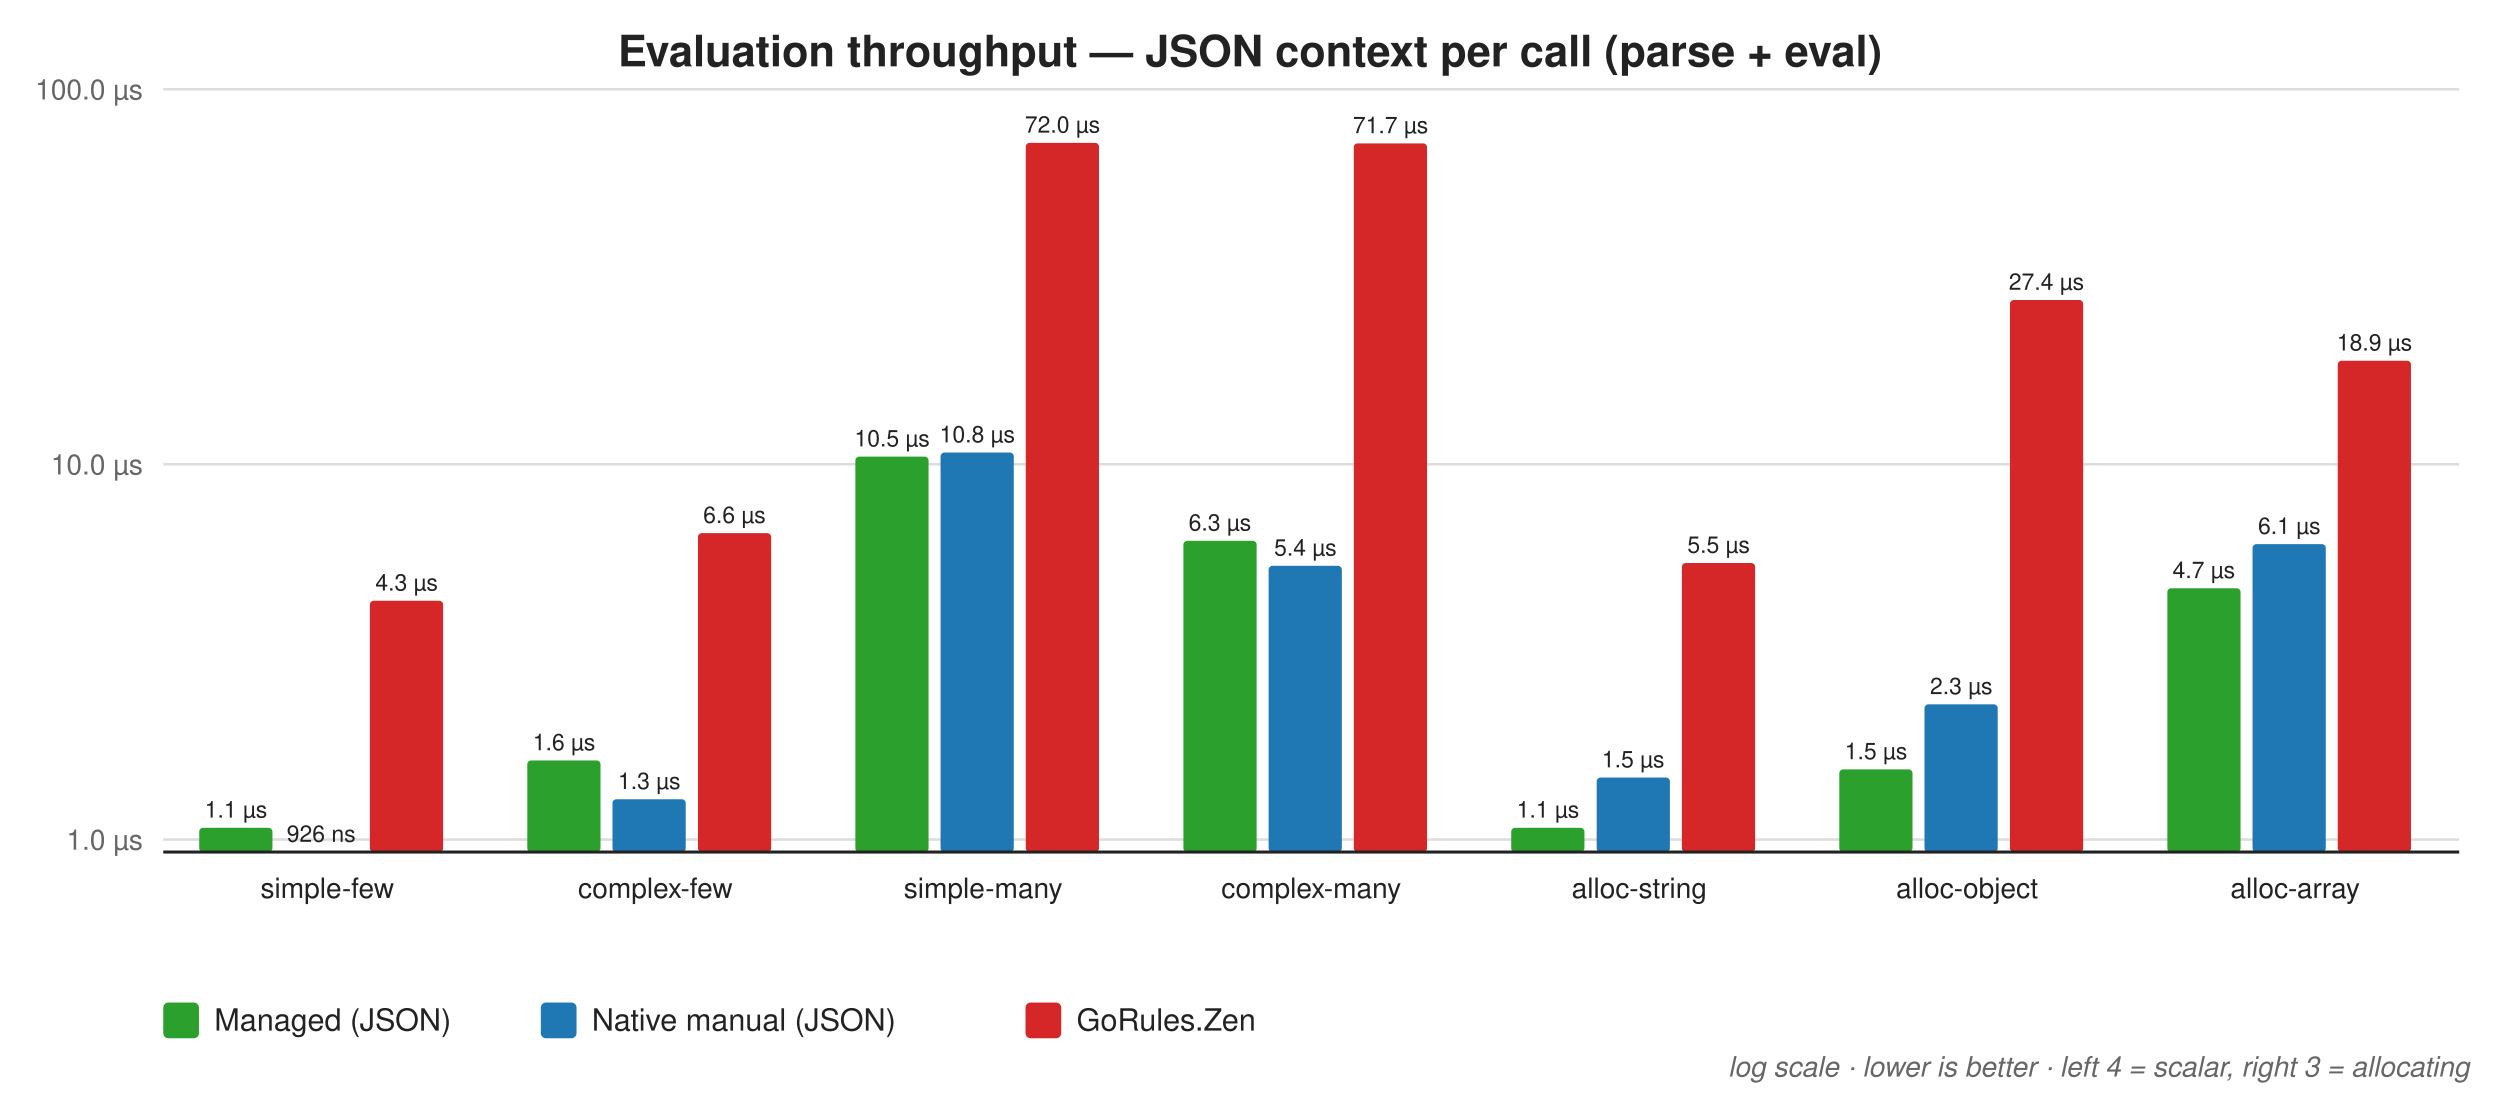
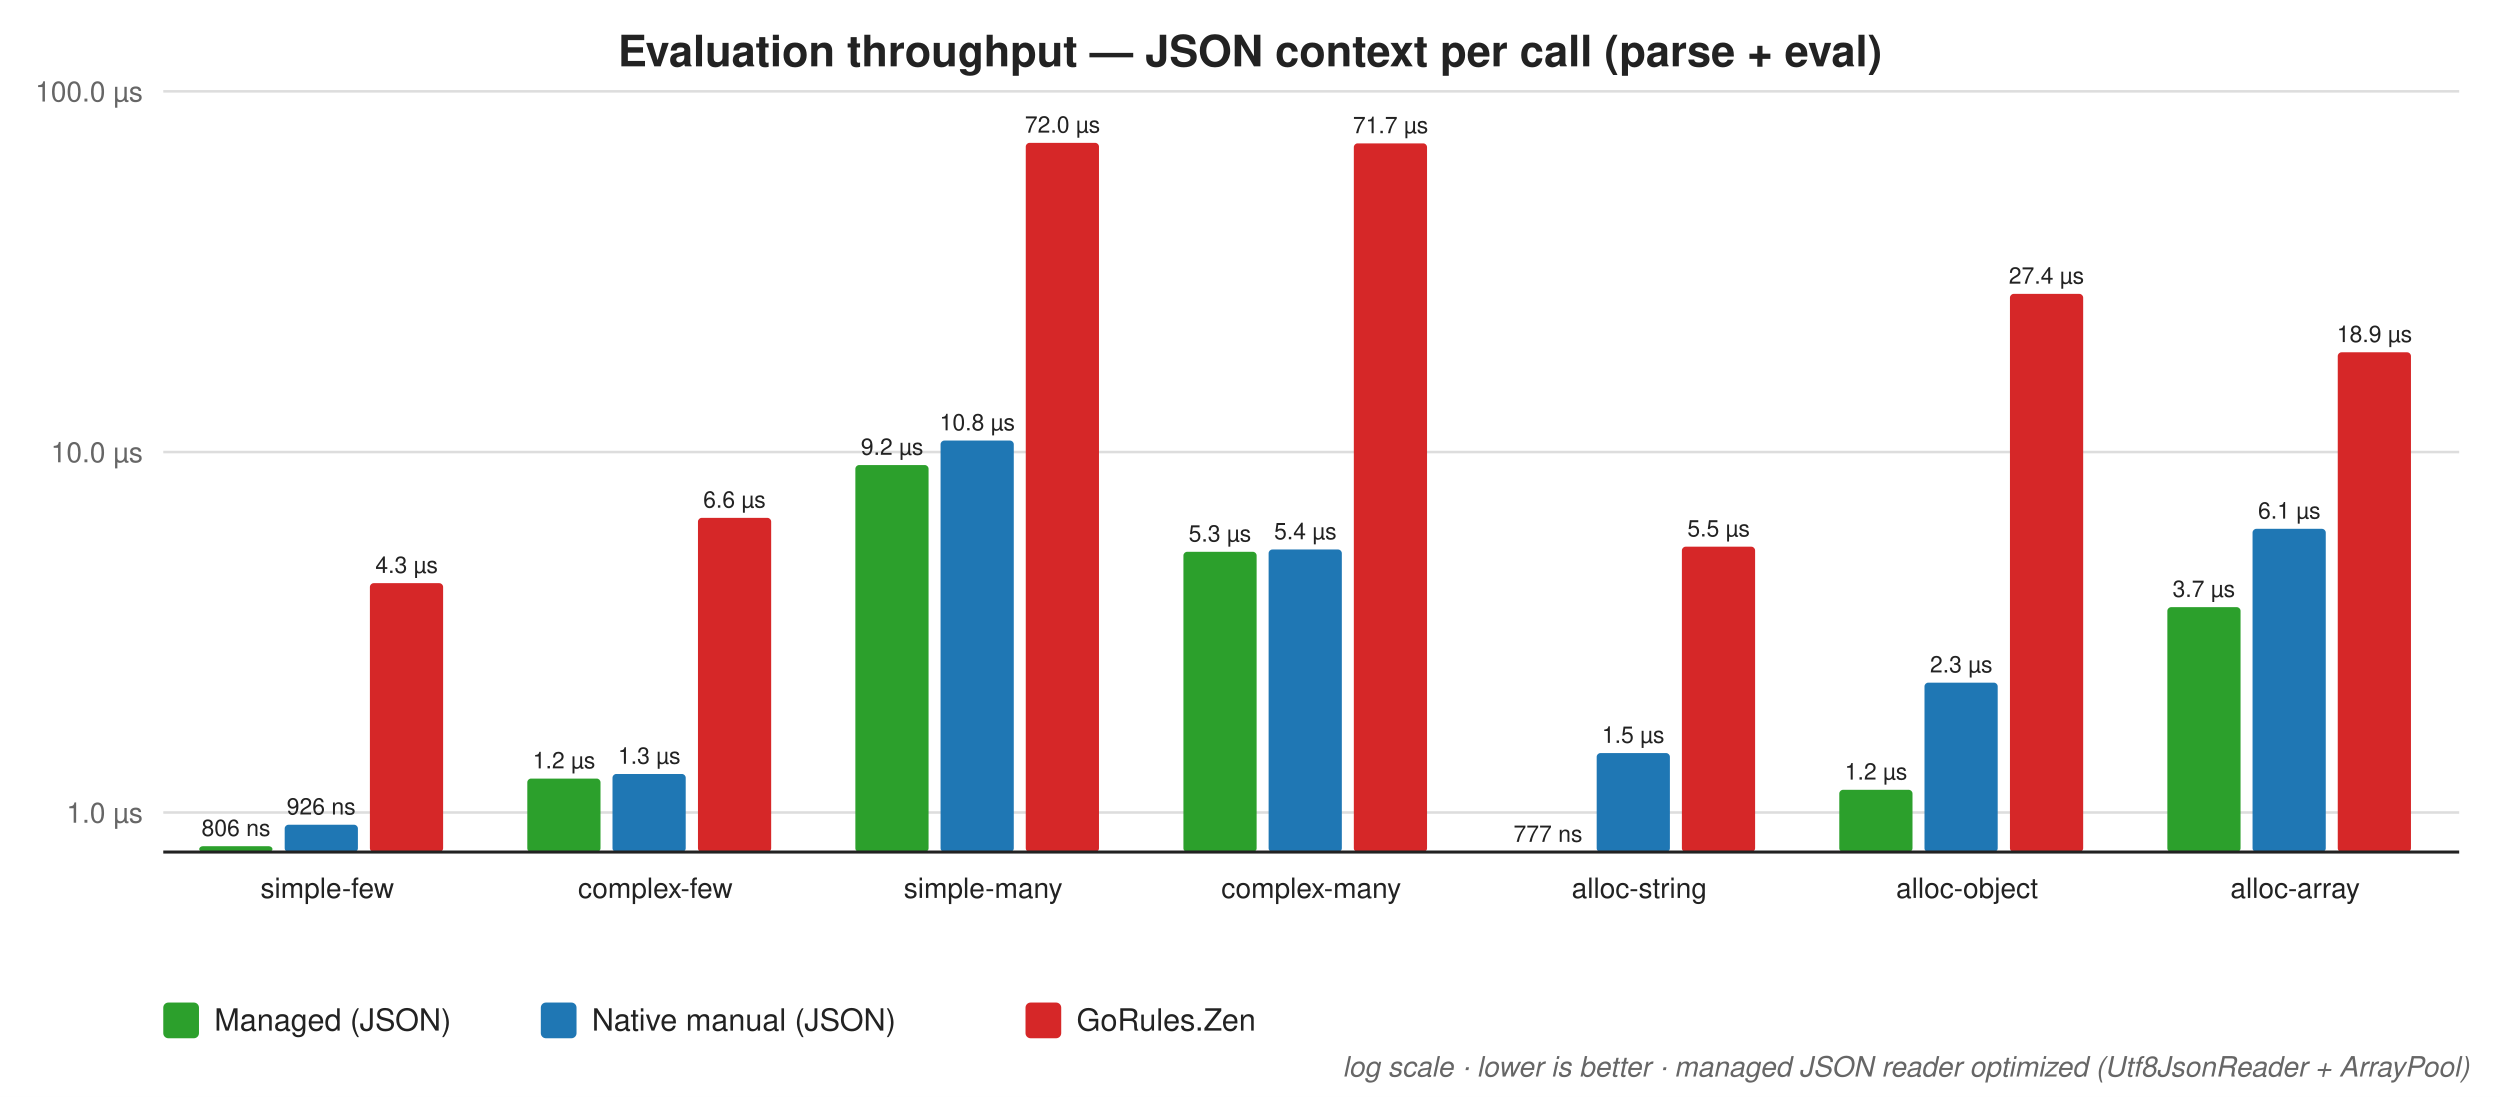
<svg xmlns="http://www.w3.org/2000/svg" width="980" height="430" viewBox="0 0 980 430" font-family="Segoe UI,Helvetica,Arial,sans-serif">
  <rect width="980" height="430" fill="#ffffff" />
  <text x="490" y="26" text-anchor="middle" font-size="17" font-weight="600" fill="#222222">Evaluation throughput — JSON context per call (parse + eval)</text>
-   <line x1="64" y1="476.1" x2="964" y2="476.1" stroke="#dddddd" stroke-width="1" />
-   <text x="56" y="480.1" text-anchor="end" font-size="11" fill="#666666">100 ns</text>
-   <line x1="64" y1="329.1" x2="964" y2="329.1" stroke="#dddddd" stroke-width="1" />
-   <text x="56" y="333.1" text-anchor="end" font-size="11" fill="#666666">1.0 µs</text>
-   <line x1="64" y1="182.0" x2="964" y2="182.0" stroke="#dddddd" stroke-width="1" />
-   <text x="56" y="186.0" text-anchor="end" font-size="11" fill="#666666">10.0 µs</text>
-   <line x1="64" y1="35.0" x2="964" y2="35.0" stroke="#dddddd" stroke-width="1" />
-   <text x="56" y="39.0" text-anchor="end" font-size="11" fill="#666666">100.0 µs</text>
-   <rect x="78.1" y="324.5" width="28.7" height="9.5" fill="#2ca02c" rx="1.5" />
-   <text x="92.5" y="320.5" text-anchor="middle" font-size="9" fill="#222222">1.1 µs</text>
-   <rect x="111.6" y="334.0" width="28.7" height="0.0" fill="#1f77b4" rx="1.5" />
-   <text x="125.9" y="330.0" text-anchor="middle" font-size="9" fill="#222222">926 ns</text>
-   <rect x="145.0" y="235.5" width="28.7" height="98.5" fill="#d62728" rx="1.5" />
-   <text x="159.4" y="231.5" text-anchor="middle" font-size="9" fill="#222222">4.3 µs</text>
+   <line x1="64" y1="459.9" x2="964" y2="459.9" stroke="#dddddd" stroke-width="1" />
+   <text x="56" y="463.9" text-anchor="end" font-size="11" fill="#666666">100 ns</text>
+   <line x1="64" y1="318.5" x2="964" y2="318.5" stroke="#dddddd" stroke-width="1" />
+   <text x="56" y="322.5" text-anchor="end" font-size="11" fill="#666666">1.0 µs</text>
+   <line x1="64" y1="177.2" x2="964" y2="177.2" stroke="#dddddd" stroke-width="1" />
+   <text x="56" y="181.2" text-anchor="end" font-size="11" fill="#666666">10.0 µs</text>
+   <line x1="64" y1="35.8" x2="964" y2="35.8" stroke="#dddddd" stroke-width="1" />
+   <text x="56" y="39.8" text-anchor="end" font-size="11" fill="#666666">100.0 µs</text>
+   <rect x="78.1" y="331.7" width="28.7" height="2.3" fill="#2ca02c" rx="1.5" />
+   <text x="92.5" y="327.7" text-anchor="middle" font-size="9" fill="#222222">806 ns</text>
+   <rect x="111.6" y="323.3" width="28.7" height="10.7" fill="#1f77b4" rx="1.5" />
+   <text x="125.9" y="319.3" text-anchor="middle" font-size="9" fill="#222222">926 ns</text>
+   <rect x="145.0" y="228.6" width="28.7" height="105.4" fill="#d62728" rx="1.5" />
+   <text x="159.4" y="224.6" text-anchor="middle" font-size="9" fill="#222222">4.3 µs</text>
  <text x="128.3" y="352.0" text-anchor="middle" font-size="11" fill="#222222">simple-few</text>
-   <rect x="206.7" y="298.1" width="28.7" height="35.9" fill="#2ca02c" rx="1.5" />
-   <text x="221.1" y="294.1" text-anchor="middle" font-size="9" fill="#222222">1.6 µs</text>
-   <rect x="240.1" y="313.3" width="28.7" height="20.7" fill="#1f77b4" rx="1.5" />
-   <text x="254.5" y="309.3" text-anchor="middle" font-size="9" fill="#222222">1.3 µs</text>
-   <rect x="273.6" y="209.0" width="28.7" height="125.0" fill="#d62728" rx="1.5" />
-   <text x="287.9" y="205.0" text-anchor="middle" font-size="9" fill="#222222">6.6 µs</text>
+   <rect x="206.7" y="305.2" width="28.7" height="28.8" fill="#2ca02c" rx="1.5" />
+   <text x="221.1" y="301.2" text-anchor="middle" font-size="9" fill="#222222">1.2 µs</text>
+   <rect x="240.1" y="303.4" width="28.7" height="30.6" fill="#1f77b4" rx="1.5" />
+   <text x="254.5" y="299.4" text-anchor="middle" font-size="9" fill="#222222">1.3 µs</text>
+   <rect x="273.6" y="203.0" width="28.7" height="131.0" fill="#d62728" rx="1.5" />
+   <text x="287.9" y="199.0" text-anchor="middle" font-size="9" fill="#222222">6.6 µs</text>
  <text x="256.9" y="352.0" text-anchor="middle" font-size="11" fill="#222222">complex-few</text>
-   <rect x="335.3" y="179.0" width="28.7" height="155.0" fill="#2ca02c" rx="1.5" />
-   <text x="349.7" y="175.0" text-anchor="middle" font-size="9" fill="#222222">10.5 µs</text>
-   <rect x="368.7" y="177.4" width="28.7" height="156.6" fill="#1f77b4" rx="1.5" />
-   <text x="383.1" y="173.4" text-anchor="middle" font-size="9" fill="#222222">10.8 µs</text>
+   <rect x="335.3" y="182.3" width="28.7" height="151.7" fill="#2ca02c" rx="1.5" />
+   <text x="349.7" y="178.3" text-anchor="middle" font-size="9" fill="#222222">9.2 µs</text>
+   <rect x="368.7" y="172.7" width="28.7" height="161.3" fill="#1f77b4" rx="1.5" />
+   <text x="383.1" y="168.7" text-anchor="middle" font-size="9" fill="#222222">10.8 µs</text>
  <rect x="402.1" y="56.0" width="28.7" height="278.0" fill="#d62728" rx="1.5" />
  <text x="416.5" y="52.0" text-anchor="middle" font-size="9" fill="#222222">72.0 µs</text>
  <text x="385.4" y="352.0" text-anchor="middle" font-size="11" fill="#222222">simple-many</text>
-   <rect x="463.9" y="212.0" width="28.7" height="122.0" fill="#2ca02c" rx="1.5" />
-   <text x="478.2" y="208.0" text-anchor="middle" font-size="9" fill="#222222">6.3 µs</text>
-   <rect x="497.3" y="221.8" width="28.7" height="112.2" fill="#1f77b4" rx="1.5" />
-   <text x="511.7" y="217.8" text-anchor="middle" font-size="9" fill="#222222">5.4 µs</text>
+   <rect x="463.9" y="216.3" width="28.7" height="117.7" fill="#2ca02c" rx="1.5" />
+   <text x="478.2" y="212.3" text-anchor="middle" font-size="9" fill="#222222">5.3 µs</text>
+   <rect x="497.3" y="215.4" width="28.7" height="118.6" fill="#1f77b4" rx="1.5" />
+   <text x="511.7" y="211.4" text-anchor="middle" font-size="9" fill="#222222">5.4 µs</text>
  <rect x="530.7" y="56.2" width="28.7" height="277.8" fill="#d62728" rx="1.5" />
  <text x="545.1" y="52.2" text-anchor="middle" font-size="9" fill="#222222">71.7 µs</text>
  <text x="514.0" y="352.0" text-anchor="middle" font-size="11" fill="#222222">complex-many</text>
-   <rect x="592.4" y="324.5" width="28.7" height="9.5" fill="#2ca02c" rx="1.5" />
-   <text x="606.8" y="320.5" text-anchor="middle" font-size="9" fill="#222222">1.1 µs</text>
-   <rect x="625.9" y="304.8" width="28.7" height="29.2" fill="#1f77b4" rx="1.5" />
-   <text x="640.2" y="300.8" text-anchor="middle" font-size="9" fill="#222222">1.5 µs</text>
-   <rect x="659.3" y="220.7" width="28.7" height="113.3" fill="#d62728" rx="1.5" />
-   <text x="673.7" y="216.7" text-anchor="middle" font-size="9" fill="#222222">5.5 µs</text>
+   <rect x="592.4" y="334.0" width="28.7" height="0.0" fill="#2ca02c" rx="1.5" />
+   <text x="606.8" y="330.0" text-anchor="middle" font-size="9" fill="#222222">777 ns</text>
+   <rect x="625.9" y="295.2" width="28.7" height="38.8" fill="#1f77b4" rx="1.5" />
+   <text x="640.2" y="291.2" text-anchor="middle" font-size="9" fill="#222222">1.5 µs</text>
+   <rect x="659.3" y="214.3" width="28.7" height="119.7" fill="#d62728" rx="1.5" />
+   <text x="673.7" y="210.3" text-anchor="middle" font-size="9" fill="#222222">5.5 µs</text>
  <text x="642.6" y="352.0" text-anchor="middle" font-size="11" fill="#222222">alloc-string</text>
-   <rect x="721.0" y="301.6" width="28.7" height="32.4" fill="#2ca02c" rx="1.5" />
-   <text x="735.4" y="297.6" text-anchor="middle" font-size="9" fill="#222222">1.5 µs</text>
-   <rect x="754.4" y="276.1" width="28.7" height="57.9" fill="#1f77b4" rx="1.5" />
-   <text x="768.8" y="272.1" text-anchor="middle" font-size="9" fill="#222222">2.3 µs</text>
-   <rect x="787.9" y="117.6" width="28.7" height="216.4" fill="#d62728" rx="1.5" />
-   <text x="802.2" y="113.6" text-anchor="middle" font-size="9" fill="#222222">27.4 µs</text>
+   <rect x="721.0" y="309.6" width="28.7" height="24.4" fill="#2ca02c" rx="1.5" />
+   <text x="735.4" y="305.6" text-anchor="middle" font-size="9" fill="#222222">1.2 µs</text>
+   <rect x="754.4" y="267.6" width="28.7" height="66.4" fill="#1f77b4" rx="1.5" />
+   <text x="768.8" y="263.6" text-anchor="middle" font-size="9" fill="#222222">2.3 µs</text>
+   <rect x="787.9" y="115.2" width="28.7" height="218.8" fill="#d62728" rx="1.5" />
+   <text x="802.2" y="111.2" text-anchor="middle" font-size="9" fill="#222222">27.4 µs</text>
  <text x="771.1" y="352.0" text-anchor="middle" font-size="11" fill="#222222">alloc-object</text>
-   <rect x="849.6" y="230.6" width="28.7" height="103.4" fill="#2ca02c" rx="1.5" />
-   <text x="863.9" y="226.6" text-anchor="middle" font-size="9" fill="#222222">4.7 µs</text>
-   <rect x="883.0" y="213.3" width="28.7" height="120.7" fill="#1f77b4" rx="1.5" />
-   <text x="897.4" y="209.3" text-anchor="middle" font-size="9" fill="#222222">6.1 µs</text>
-   <rect x="916.4" y="141.4" width="28.7" height="192.6" fill="#d62728" rx="1.5" />
-   <text x="930.8" y="137.4" text-anchor="middle" font-size="9" fill="#222222">18.9 µs</text>
+   <rect x="849.6" y="238.0" width="28.7" height="96.0" fill="#2ca02c" rx="1.5" />
+   <text x="863.9" y="234.0" text-anchor="middle" font-size="9" fill="#222222">3.7 µs</text>
+   <rect x="883.0" y="207.3" width="28.7" height="126.7" fill="#1f77b4" rx="1.5" />
+   <text x="897.4" y="203.3" text-anchor="middle" font-size="9" fill="#222222">6.1 µs</text>
+   <rect x="916.4" y="138.1" width="28.7" height="195.9" fill="#d62728" rx="1.5" />
+   <text x="930.8" y="134.1" text-anchor="middle" font-size="9" fill="#222222">18.9 µs</text>
  <text x="899.7" y="352.0" text-anchor="middle" font-size="11" fill="#222222">alloc-array</text>
  <line x1="64" y1="334" x2="964" y2="334" stroke="#222222" stroke-width="1.2" />
  <rect x="64" y="393" width="14" height="14" fill="#2ca02c" rx="2" />
  <text x="84" y="404" font-size="12" fill="#222222">Managed (JSON)</text>
  <rect x="212" y="393" width="14" height="14" fill="#1f77b4" rx="2" />
  <text x="232" y="404" font-size="12" fill="#222222">Native manual (JSON)</text>
  <rect x="402" y="393" width="14" height="14" fill="#d62728" rx="2" />
  <text x="422" y="404" font-size="12" fill="#222222">GoRules.Zen</text>
-   <text x="968" y="422" text-anchor="end" font-size="11" font-style="italic" fill="#666666">log scale · lower is better · left 4 = scalar, right 3 = allocating</text>
+   <text x="968" y="422" text-anchor="end" font-size="11" font-style="italic" fill="#666666">log scale · lower is better · managed JSON reader optimized (Utf8JsonReader + ArrayPool)</text>
</svg>
